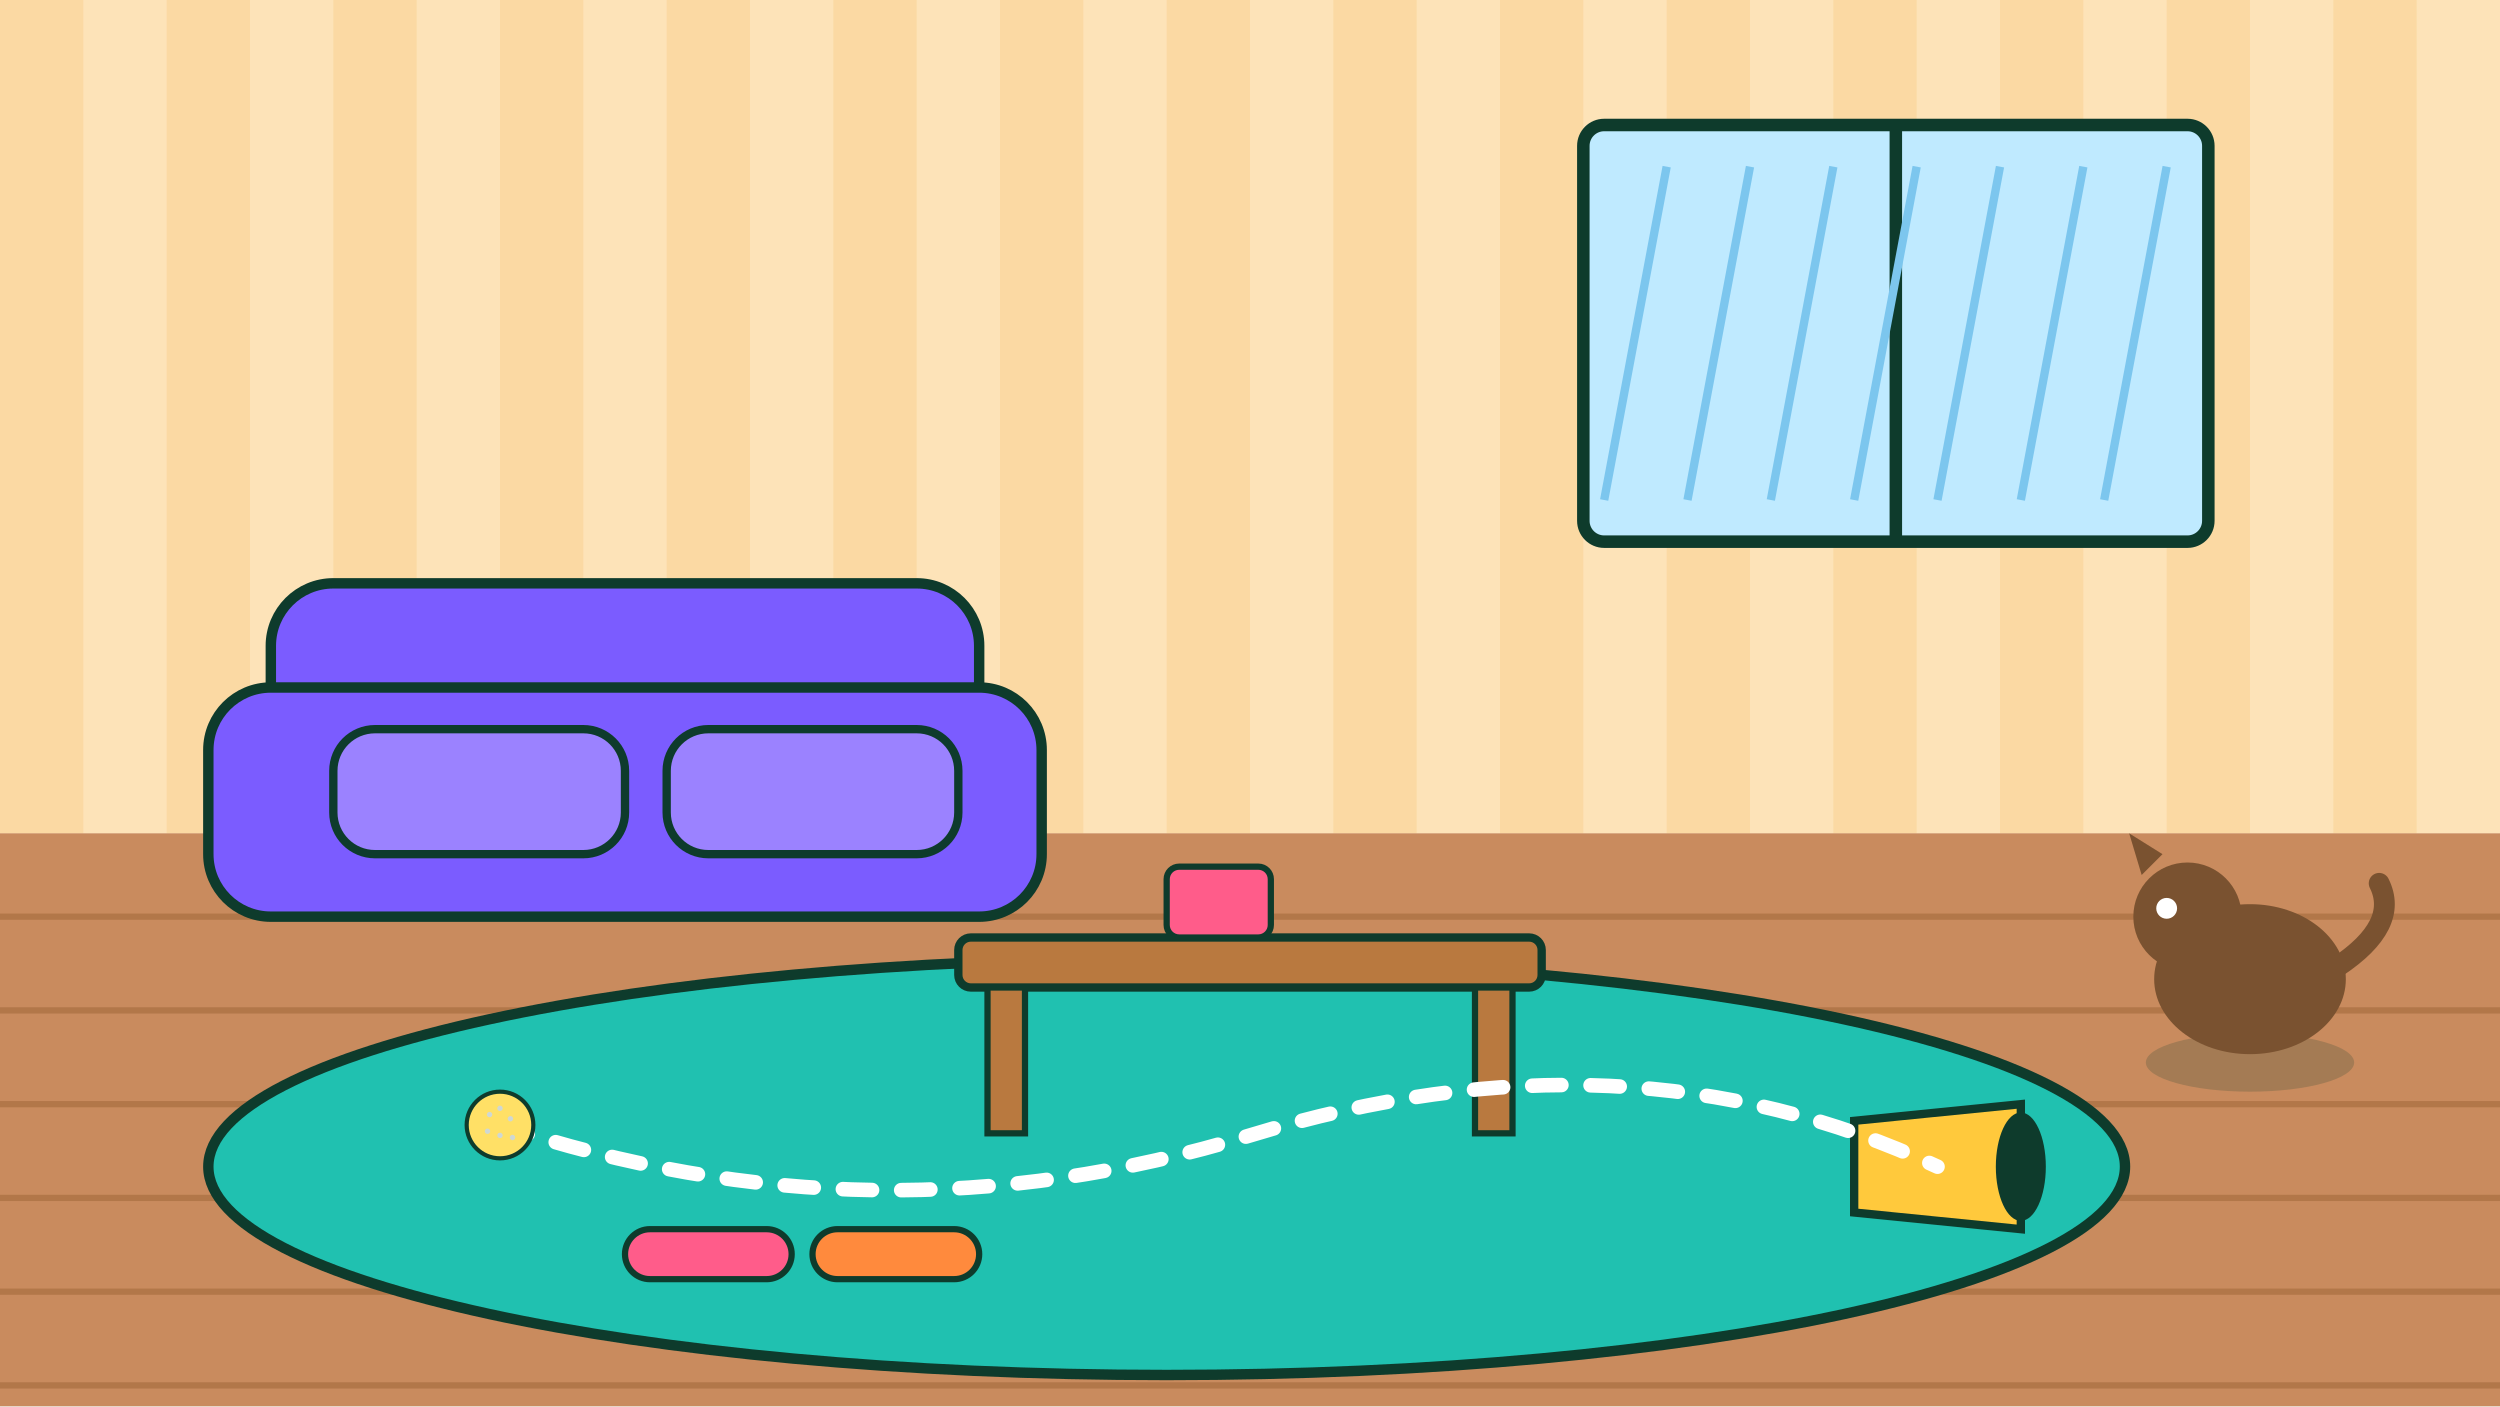
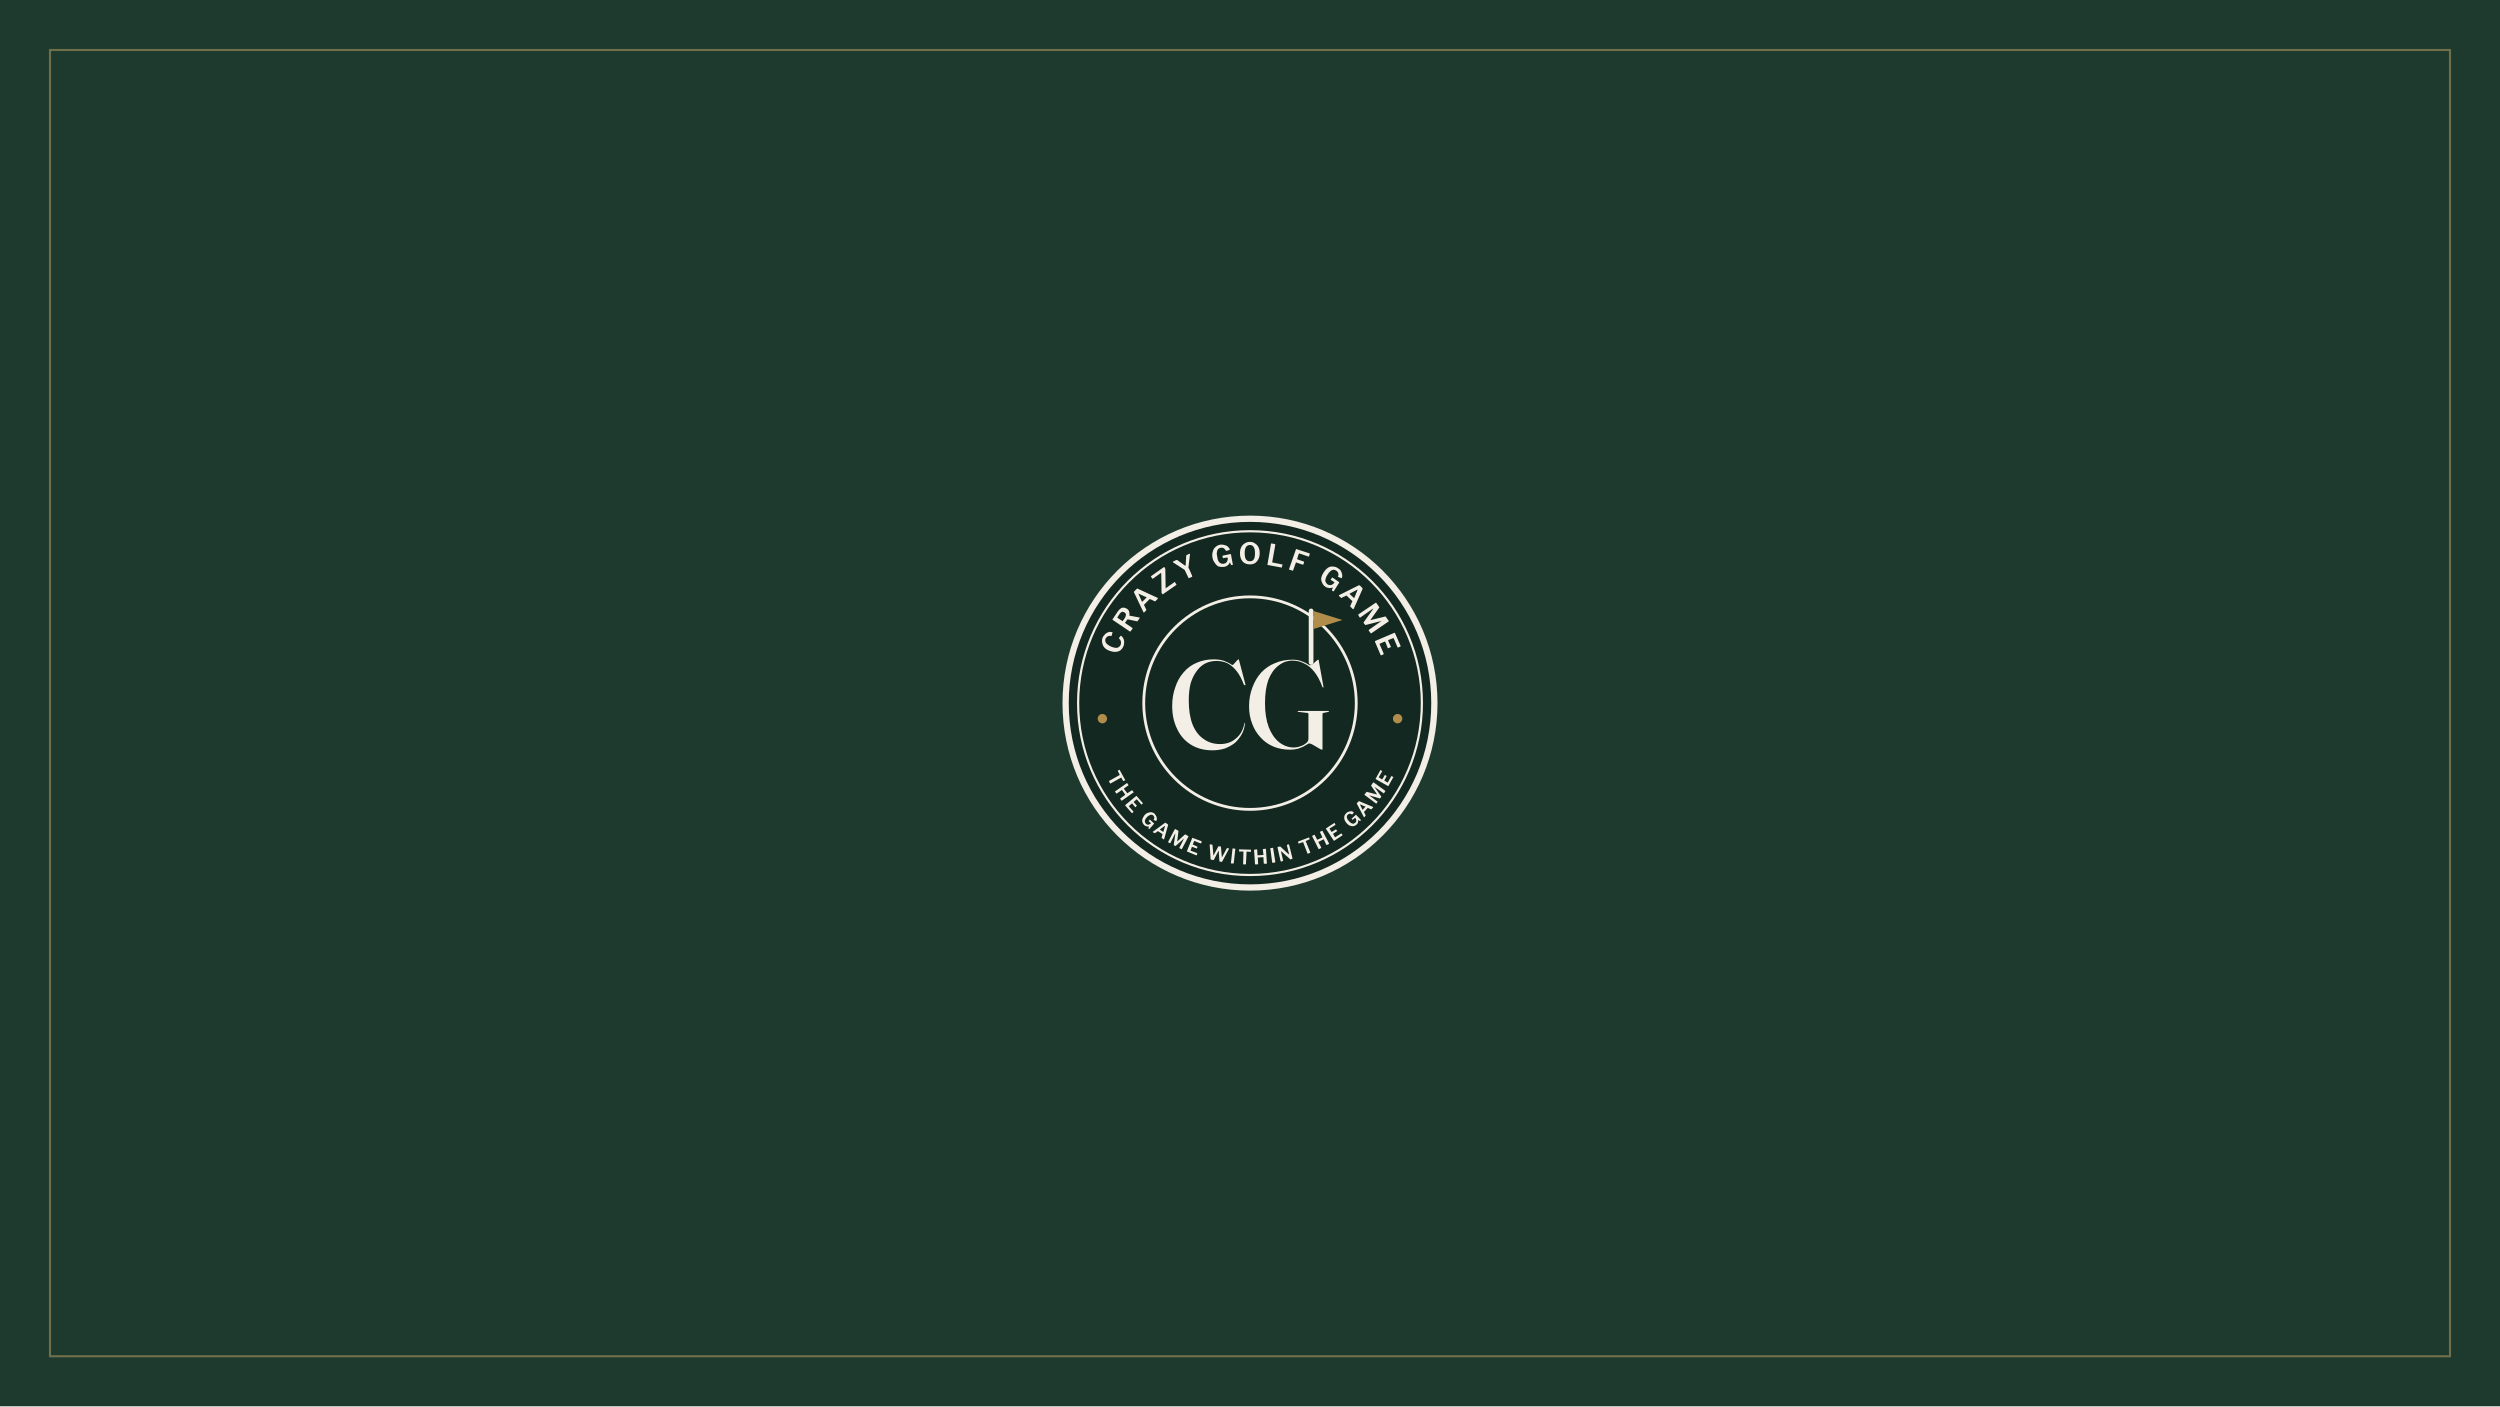
- <svg xmlns="http://www.w3.org/2000/svg" viewBox="0 0 1200 675" role="img" aria-labelledby="indoor-t">
-   <rect width="1200" height="675" fill="#f7e9d7" />
-   <rect x="0" y="0" width="1200" height="400" fill="#fde3b8" />
-   <rect x="0" y="0" width="40" height="400" fill="#fbd9a3" />
-   <rect x="80" y="0" width="40" height="400" fill="#fbd9a3" />
-   <rect x="160" y="0" width="40" height="400" fill="#fbd9a3" />
-   <rect x="240" y="0" width="40" height="400" fill="#fbd9a3" />
-   <rect x="320" y="0" width="40" height="400" fill="#fbd9a3" />
-   <rect x="400" y="0" width="40" height="400" fill="#fbd9a3" />
-   <rect x="480" y="0" width="40" height="400" fill="#fbd9a3" />
-   <rect x="560" y="0" width="40" height="400" fill="#fbd9a3" />
-   <rect x="640" y="0" width="40" height="400" fill="#fbd9a3" />
-   <rect x="720" y="0" width="40" height="400" fill="#fbd9a3" />
-   <rect x="800" y="0" width="40" height="400" fill="#fbd9a3" />
-   <rect x="880" y="0" width="40" height="400" fill="#fbd9a3" />
-   <rect x="960" y="0" width="40" height="400" fill="#fbd9a3" />
-   <rect x="1040" y="0" width="40" height="400" fill="#fbd9a3" />
-   <rect x="1120" y="0" width="40" height="400" fill="#fbd9a3" />
-   <rect x="760" y="60" width="300" height="200" rx="10" fill="#bfeaff" stroke="#0e3b2c" stroke-width="6" />
-   <line x1="910" y1="60" x2="910" y2="260" stroke="#0e3b2c" stroke-width="6" />
-   <line x1="800" y1="80" x2="770" y2="240" stroke="#7cc6ee" stroke-width="4" />
-   <line x1="840" y1="80" x2="810" y2="240" stroke="#7cc6ee" stroke-width="4" />
-   <line x1="880" y1="80" x2="850" y2="240" stroke="#7cc6ee" stroke-width="4" />
-   <line x1="920" y1="80" x2="890" y2="240" stroke="#7cc6ee" stroke-width="4" />
-   <line x1="960" y1="80" x2="930" y2="240" stroke="#7cc6ee" stroke-width="4" />
-   <line x1="1000" y1="80" x2="970" y2="240" stroke="#7cc6ee" stroke-width="4" />
-   <line x1="1040" y1="80" x2="1010" y2="240" stroke="#7cc6ee" stroke-width="4" />
-   <rect x="0" y="400" width="1200" height="275" fill="#c98b5e" />
-   <line x1="0" y1="440" x2="1200" y2="440" stroke="#b27749" stroke-width="3" />
-   <line x1="0" y1="485" x2="1200" y2="485" stroke="#b27749" stroke-width="3" />
-   <line x1="0" y1="530" x2="1200" y2="530" stroke="#b27749" stroke-width="3" />
-   <line x1="0" y1="575" x2="1200" y2="575" stroke="#b27749" stroke-width="3" />
-   <line x1="0" y1="620" x2="1200" y2="620" stroke="#b27749" stroke-width="3" />
-   <line x1="0" y1="665" x2="1200" y2="665" stroke="#b27749" stroke-width="3" />
-   <ellipse cx="560" cy="560" rx="460" ry="100" fill="#20c1b0" stroke="#0e3b2c" stroke-width="5" />
-   <g transform="translate(140 430)">
-     <rect x="-10" y="-150" width="340" height="120" rx="30" fill="#7b5cff" stroke="#0e3b2c" stroke-width="5" />
-     <rect x="-40" y="-100" width="400" height="110" rx="30" fill="#7b5cff" stroke="#0e3b2c" stroke-width="5" />
-     <rect x="20" y="-80" width="140" height="60" rx="20" fill="#9b82ff" stroke="#0e3b2c" stroke-width="4" />
-     <rect x="180" y="-80" width="140" height="60" rx="20" fill="#9b82ff" stroke="#0e3b2c" stroke-width="4" />
-   </g>
-   <g transform="translate(600 520)">
-     <rect x="-140" y="-70" width="280" height="24" rx="6" fill="#b9793f" stroke="#0e3b2c" stroke-width="4" />
-     <rect x="-126" y="-46" width="18" height="70" fill="#b9793f" stroke="#0e3b2c" stroke-width="3" />
-     <rect x="108" y="-46" width="18" height="70" fill="#b9793f" stroke="#0e3b2c" stroke-width="3" />
-     <rect x="-40" y="-104" width="50" height="34" rx="6" fill="#ff5c8a" stroke="#0e3b2c" stroke-width="3" />
-   </g>
-   <g transform="translate(930 560) rotate(90)">
-     <path d="M-30 -40 h60 l-8 80 h-44z" fill="#ffc93c" stroke="#0e3b2c" stroke-width="4" />
-   </g>
-   <ellipse cx="970" cy="560" rx="12" ry="26" fill="#0e3b2c" />
-   <rect x="300" y="590" width="80" height="24" rx="12" fill="#ff5c8a" stroke="#0e3b2c" stroke-width="3" />
-   <rect x="390" y="590" width="80" height="24" rx="12" fill="#ff8a3d" stroke="#0e3b2c" stroke-width="3" />
-   <path d="M240 540 Q 420 600 600 545 T 930 560" fill="none" stroke="#fff" stroke-width="7" stroke-linecap="round" stroke-dasharray="14 14" />
-   <circle cx="240" cy="540" r="16" fill="#ffe066" stroke="#0e3b2c" stroke-width="2" />
-   <circle cx="235" cy="535" r="1.3" fill="#cfd8d3" />
-   <circle cx="245" cy="537" r="1.3" fill="#cfd8d3" />
-   <circle cx="240" cy="545" r="1.3" fill="#cfd8d3" />
-   <circle cx="234" cy="543" r="1.3" fill="#cfd8d3" />
-   <circle cx="246" cy="546" r="1.3" fill="#cfd8d3" />
-   <circle cx="240" cy="532" r="1.3" fill="#cfd8d3" />
-   <g transform="translate(1080 470)">
-     <ellipse cx="0" cy="40" rx="50" ry="14" fill="#0e3b2c" opacity=".2" />
-     <ellipse cx="0" cy="0" rx="46" ry="36" fill="#7a5230" />
-     <circle cx="-30" cy="-30" r="26" fill="#7a5230" />
-     <circle cx="-40" cy="-34" r="5" fill="#fff" />
-     <path d="M-52 -50 l-6 -20 l16 10z" fill="#7a5230" />
-     <path d="M42 -6 q30 -20 20 -40" stroke="#7a5230" stroke-width="10" fill="none" stroke-linecap="round" />
+ <svg xmlns="http://www.w3.org/2000/svg" viewBox="0 0 1200 675" width="1200" height="675" role="img" aria-label="Crazy Golf Game">
+   <rect width="1200" height="675" fill="#1E3A2F" />
+   <rect x="24" y="24" width="1152" height="627" fill="none" stroke="#C2A465" stroke-width="1" opacity=".5" />
+   <g transform="translate(510 247.5) scale(1.5)">
+     <circle cx="60.0" cy="60.0" r="59.0" fill="#132820" stroke="#F4EFE6" stroke-width="2" />
+     <circle cx="60.0" cy="60.0" r="55.0" fill="none" stroke="#F4EFE6" stroke-width=".7" />
+     <circle cx="60.0" cy="60.0" r="34" fill="none" stroke="#F4EFE6" stroke-width=".9" />
+     <path d="M12.9 38.9Q13.1 38.5 13.5 38.1Q13.8 37.7 14.2 37.5Q14.6 37.3 15 37.2Q15.5 37.2 15.9 37.3Q16 37.3 16 37.3Q16.1 37.4 16 37.4L15.7 38.5Q15.6 38.5 15.6 38.5Q15.6 38.5 15.5 38.5Q15 38.4 14.5 38.6Q14.1 38.8 13.8 39.3Q13.5 40 13.9 40.7Q14.3 41.3 15.5 41.9Q16.7 42.4 17.5 42.3Q18.2 42.1 18.6 41.4Q18.8 40.8 18.7 40.3Q18.6 39.8 18.1 39.3Q18 39.3 18.1 39.1L18.6 38.5Q18.6 38.4 18.7 38.4Q18.7 38.4 18.8 38.5Q19 38.6 19.2 38.9Q19.4 39.1 19.5 39.4Q19.7 39.7 19.7 40.1Q19.8 40.5 19.7 40.9Q19.7 41.4 19.5 41.8Q19.1 42.7 18.4 43.2Q17.7 43.6 16.8 43.6Q15.9 43.6 14.9 43.2Q13.9 42.8 13.3 42.1Q12.8 41.4 12.7 40.6Q12.5 39.8 12.9 38.9Z M24.6 32.6Q24.7 32.6 24.7 32.7Q24.7 32.7 24.7 32.8L24 33.8Q24 33.9 23.8 33.8L20.9 33.2Q20.8 33.2 20.7 33.3L20 34.3Q20 34.3 20 34.3Q20 34.4 20.1 34.4L22.3 35.9Q22.5 36 22.4 36.2L21.8 37Q21.7 37.1 21.7 37.1Q21.6 37.1 21.6 37.1L16.1 33.4Q15.9 33.3 16 33.2L17.6 30.8Q18.3 29.8 19 29.5Q19.8 29.3 20.6 29.8Q21 30 21.2 30.4Q21.4 30.8 21.4 31.2Q21.5 31.5 21.4 31.9Q21.3 32 21.4 32L24.6 32.6ZM20 32.7Q20.3 32.1 20.3 31.7Q20.3 31.3 19.9 31Q19.4 30.7 19 30.8Q18.6 31 18.3 31.4L17.6 32.5Q17.5 32.7 17.6 32.7L19.1 33.7Q19.2 33.8 19.3 33.7L20 32.7Z M26.1 31Q26.1 31 26 31Q26 31 25.9 30.9L22.9 24.6Q22.8 24.5 22.9 24.4Q22.9 24.4 22.9 24.3L23.8 23.4Q23.9 23.3 24.1 23.4L30.4 26.3Q30.5 26.4 30.5 26.4Q30.5 26.5 30.5 26.6L29.7 27.4Q29.6 27.5 29.5 27.4L28 26.7Q28 26.7 27.9 26.7Q27.9 26.7 27.9 26.7L26.1 28.5Q26.1 28.5 26.1 28.6L26.8 30.1Q26.9 30.2 26.8 30.2Q26.8 30.3 26.8 30.3L26.1 31ZM26.9 26.2Q27 26.1 26.8 26.1L24.4 25Q24.3 24.9 24.3 25Q24.3 25 24.3 25L25.4 27.5Q25.5 27.6 25.6 27.5Z M32.2 25.1Q32.1 25.2 32.1 25.2Q32 25.2 32 25.1L31.8 24.9Q31.7 24.8 31.7 24.7Q31.7 24.7 31.7 24.5L31.6 18.5Q31.6 18.3 31.4 18.4L28.9 20.2Q28.9 20.2 28.8 20.2Q28.8 20.2 28.7 20.1L28.3 19.5Q28.2 19.4 28.3 19.4L32.4 16.5Q32.5 16.4 32.6 16.5L32.8 16.8Q32.8 16.8 32.8 16.9Q32.9 16.9 32.9 17.1L33 23.2Q33 23.3 33 23.3Q33.1 23.3 33.1 23.2L35.8 21.3Q35.9 21.2 36 21.3L36.4 22Q36.5 22 36.5 22.1Q36.5 22.1 36.4 22.2L32.2 25.1Z M40.6 12.2Q40.7 12.2 40.7 12.2Q40.8 12.3 40.8 12.3L40.3 16.6Q40.3 16.7 40.3 16.8Q40.4 16.8 40.5 17L41.5 19.3Q41.6 19.5 41.4 19.6L40.5 20Q40.4 20 40.4 20Q40.3 20 40.3 19.9L39.2 17.6Q39.1 17.5 39.1 17.4Q39 17.4 39 17.3L35.3 14.9Q35.3 14.9 35.3 14.8Q35.3 14.8 35.4 14.7L36.4 14.2Q36.5 14.2 36.6 14.2Q36.6 14.2 36.7 14.2L39.2 16Q39.3 16 39.3 16Q39.4 16 39.4 15.9L39.6 12.9Q39.6 12.8 39.6 12.7Q39.7 12.7 39.8 12.6L40.6 12.2Z M51.7 16.4Q50.8 16.5 50 16.3Q49.3 16 48.8 15.2Q48.2 14.5 48 13.5Q47.8 12.4 48.1 11.5Q48.3 10.6 48.9 10.1Q49.5 9.5 50.4 9.3Q51.2 9.2 51.8 9.4Q52.4 9.5 52.9 9.9Q53.3 10.3 53.5 10.7Q53.5 10.8 53.5 10.9Q53.5 10.9 53.4 11L52.4 11.3Q52.4 11.3 52.3 11.3Q52.3 11.3 52.3 11.2Q52.1 10.9 51.9 10.7Q51.7 10.4 51.3 10.3Q51 10.2 50.6 10.3Q50.1 10.4 49.8 10.7Q49.5 11.1 49.4 11.7Q49.3 12.3 49.5 13.1Q49.6 14 49.9 14.6Q50.2 15.1 50.7 15.3Q51.1 15.5 51.6 15.4Q52 15.3 52.2 15.2Q52.4 15 52.6 14.8Q52.7 14.6 52.8 14.3Q52.9 14.1 52.9 13.8L52.8 13.5Q52.8 13.3 52.7 13.4L51.4 13.6Q51.4 13.6 51.3 13.6Q51.3 13.6 51.3 13.5L51.2 12.9Q51.1 12.8 51.3 12.8L53.7 12.3Q53.8 12.3 53.9 12.3Q53.9 12.4 53.9 12.4L54.5 15.6Q54.6 15.7 54.5 15.7Q54.5 15.7 54.4 15.8L54.2 15.8Q54.1 15.8 54 15.8Q54 15.8 53.9 15.7L53.6 15Q53.6 15 53.5 15Q53.5 15 53.5 15.1Q53.4 15.3 53.2 15.6Q52.9 15.9 52.6 16.1Q52.2 16.3 51.7 16.4Z M60 15.6Q59 15.6 58.3 15.2Q57.6 14.8 57.2 14Q56.8 13.2 56.8 12Q56.8 10.9 57.2 10.1Q57.6 9.3 58.3 8.9Q59 8.4 60 8.4Q60.9 8.4 61.6 8.9Q62.3 9.3 62.7 10.1Q63.1 10.9 63.1 12Q63.1 13.1 62.7 13.9Q62.3 14.7 61.6 15.2Q60.9 15.6 60 15.6ZM60 14.6Q60.8 14.6 61.2 14Q61.6 13.4 61.6 12Q61.6 10.7 61.2 10.1Q60.8 9.4 60 9.4Q59.1 9.4 58.7 10.1Q58.3 10.7 58.3 12Q58.3 13.4 58.7 14Q59.1 14.6 60 14.6Z M66.7 9.1Q66.7 8.9 66.9 8.9L68 9.1Q68.1 9.2 68.1 9.3L67.1 14.9Q67.1 15 67.2 15L70.2 15.6Q70.4 15.6 70.4 15.7L70.2 16.5Q70.2 16.5 70.2 16.6Q70.1 16.6 70 16.6L65.7 15.8Q65.6 15.8 65.6 15.8Q65.6 15.7 65.6 15.6L66.7 9.1Z M74.7 10.8Q74.7 10.6 74.8 10.7L79.1 12.1Q79.2 12.2 79.1 12.3L78.9 13Q78.9 13.1 78.7 13.1L75.8 12.1Q75.7 12.1 75.6 12.2L75.1 13.8Q75 14 75.2 14L77.2 14.7Q77.4 14.8 77.3 14.9L77.1 15.6Q77 15.7 76.9 15.7L74.8 15Q74.7 14.9 74.7 15L73.8 17.5Q73.8 17.7 73.6 17.6L72.6 17.3Q72.5 17.2 72.5 17.2Q72.5 17.1 72.5 17.1L74.7 10.8Z M84.2 22.8Q83.4 22.3 83.1 21.5Q82.7 20.8 82.8 19.9Q83 19 83.6 18.1Q84.2 17.2 84.9 16.7Q85.7 16.2 86.5 16.3Q87.4 16.3 88.1 16.8Q88.8 17.2 89.1 17.7Q89.4 18.3 89.5 18.9Q89.6 19.4 89.4 19.9Q89.3 20 89.3 20Q89.2 20.1 89.2 20L88.2 19.6Q88.1 19.6 88.1 19.5Q88.1 19.5 88.2 19.4Q88.3 19.1 88.3 18.8Q88.3 18.4 88.1 18.1Q87.9 17.8 87.6 17.6Q87.1 17.3 86.7 17.3Q86.2 17.4 85.8 17.7Q85.3 18.1 84.8 18.9Q84.3 19.6 84.2 20.2Q84 20.8 84.2 21.2Q84.4 21.7 84.8 22Q85.1 22.2 85.4 22.2Q85.7 22.3 85.9 22.2Q86.2 22.2 86.4 22Q86.6 21.9 86.8 21.7L87 21.4Q87.1 21.3 87 21.3L85.9 20.6Q85.9 20.5 85.8 20.5Q85.8 20.4 85.9 20.4L86.2 19.9Q86.3 19.8 86.4 19.8L88.4 21.2Q88.5 21.2 88.5 21.3Q88.6 21.4 88.5 21.5L86.8 24.2Q86.7 24.2 86.7 24.2Q86.6 24.2 86.6 24.2L86.4 24.1Q86.3 24 86.3 24Q86.2 23.9 86.2 23.8L86.5 23.1Q86.5 23 86.5 23Q86.4 23 86.4 23Q86.1 23.1 85.8 23.2Q85.4 23.2 85 23.1Q84.6 23.1 84.2 22.8Z M88.5 25.7Q88.4 25.6 88.4 25.5Q88.5 25.5 88.6 25.4L94.8 22.3Q94.9 22.3 95 22.3Q95 22.3 95.1 22.3L95.9 23.1Q96.1 23.3 96 23.5L93.2 29.8Q93.1 29.9 93.1 29.9Q93 30 92.9 29.9L92.1 29.1Q92 29 92.1 28.9L92.7 27.5Q92.8 27.4 92.8 27.4Q92.8 27.3 92.7 27.3L90.9 25.6Q90.9 25.6 90.8 25.6L89.3 26.3Q89.3 26.4 89.2 26.4Q89.2 26.3 89.1 26.3L88.5 25.7ZM93.2 26.3Q93.3 26.4 93.4 26.3L94.4 23.8Q94.5 23.7 94.4 23.7Q94.4 23.7 94.3 23.7L92 24.9Q91.8 25 91.9 25.1Z M94.7 31.9Q94.6 31.7 94.7 31.6L100.2 27.9Q100.3 27.8 100.4 27.9L101.3 29.2Q101.4 29.3 101.4 29.3Q101.4 29.4 101.3 29.5L98.6 33.3Q98.5 33.4 98.6 33.4Q98.6 33.5 98.7 33.4L103.2 32.3Q103.4 32.2 103.4 32.3L104.4 33.7Q104.5 33.8 104.3 33.9L98.9 37.6Q98.7 37.8 98.6 37.6L98 36.8Q98 36.7 98 36.6Q98 36.6 98.1 36.5L102.1 33.7Q102.2 33.7 102.1 33.7Q102.1 33.7 102.1 33.7L97 35Q96.8 35 96.8 34.9L96.4 34.4Q96.3 34.2 96.4 34.1L99.4 29.9Q99.4 29.8 99.4 29.8Q99.4 29.8 99.3 29.8L95.3 32.6Q95.3 32.6 95.2 32.6Q95.2 32.6 95.1 32.6L94.7 31.9Z M106.2 37.5Q106.3 37.4 106.4 37.6L108.2 41.7Q108.2 41.9 108.1 41.9L107.4 42.2Q107.3 42.3 107.2 42.1L106 39.3Q105.9 39.1 105.8 39.2L104.3 39.8Q104.2 39.9 104.2 40L105.1 42Q105.1 42.1 105 42.1L104.3 42.4Q104.2 42.5 104.2 42.5Q104.2 42.4 104.1 42.4L103.3 40.4Q103.2 40.3 103.1 40.3L101.5 41Q101.4 41.1 101.5 41.2L102.8 44.2Q102.8 44.3 102.7 44.4L102 44.7Q102 44.7 101.9 44.7Q101.9 44.7 101.8 44.6L100 40.4Q99.9 40.2 100.1 40.1L106.2 37.5Z" fill="#F4EFE6" />
+     <path d="M18.1 81.4Q18.2 81.3 18.2 81.3Q18.3 81.4 18.3 81.4L20 84.5Q20.1 84.6 20.1 84.6Q20.1 84.7 20 84.7L19.6 84.9Q19.5 85 19.4 84.9L18.8 83.8Q18.8 83.7 18.8 83.8L15.4 85.7Q15.3 85.7 15.2 85.7L14.9 85Q14.8 84.9 14.9 84.9L18.3 83Q18.3 82.9 18.3 82.9L17.7 81.7Q17.6 81.6 17.7 81.6Z M19.1 87.9Q19 87.8 19 87.8L17.4 88.9Q17.3 89 17.2 88.9L16.8 88.3Q16.8 88.3 16.8 88.2Q16.8 88.2 16.9 88.2L20.6 85.6Q20.6 85.5 20.7 85.6L21.1 86.2Q21.2 86.3 21.1 86.3L19.7 87.3Q19.6 87.4 19.7 87.5L20.7 88.8Q20.7 88.9 20.8 88.8L22.2 87.9Q22.3 87.8 22.3 87.9L22.8 88.5Q22.8 88.6 22.7 88.6L19 91.2Q19 91.3 18.9 91.3Q18.9 91.3 18.9 91.2L18.5 90.7Q18.4 90.5 18.5 90.5L20 89.4Q20.1 89.3 20.1 89.3Z M23.6 89.7Q23.6 89.6 23.7 89.7L25.7 92Q25.8 92.1 25.7 92.1L25.4 92.4Q25.3 92.5 25.2 92.4L23.8 90.8Q23.7 90.8 23.7 90.8L22.8 91.6Q22.7 91.6 22.8 91.7L23.8 92.8Q23.8 92.9 23.7 92.9L23.4 93.3Q23.3 93.3 23.3 93.3Q23.3 93.3 23.2 93.2L22.3 92.1Q22.2 92.1 22.2 92.1L21.3 92.9Q21.2 93 21.2 93L22.7 94.7Q22.8 94.8 22.7 94.8L22.3 95.2Q22.3 95.2 22.3 95.2Q22.2 95.2 22.2 95.2L20.1 92.8Q20.1 92.7 20.1 92.6L23.6 89.7Z M26.2 99.1Q25.8 98.7 25.6 98.2Q25.4 97.6 25.6 97Q25.8 96.5 26.2 95.9Q26.7 95.3 27.3 95.1Q27.9 94.9 28.4 94.9Q29 95 29.5 95.4Q29.8 95.8 30 96.2Q30.2 96.6 30.2 97Q30.2 97.4 30 97.7Q30 97.7 29.9 97.8Q29.9 97.8 29.9 97.7L29.2 97.4Q29.2 97.3 29.2 97.3Q29.2 97.3 29.2 97.2Q29.3 97 29.4 96.8Q29.4 96.6 29.3 96.4Q29.2 96.1 29 95.9Q28.7 95.7 28.4 95.7Q28.1 95.7 27.8 95.9Q27.4 96.1 27 96.5Q26.6 97 26.4 97.4Q26.3 97.8 26.4 98.1Q26.5 98.4 26.7 98.6Q26.9 98.8 27.1 98.9Q27.3 98.9 27.5 98.9Q27.6 98.9 27.8 98.8Q28 98.7 28.1 98.6L28.3 98.5Q28.3 98.4 28.3 98.4L27.6 97.8Q27.6 97.8 27.6 97.7Q27.6 97.7 27.6 97.7L27.9 97.3Q27.9 97.3 28 97.3L29.2 98.4Q29.3 98.5 29.3 98.5Q29.3 98.6 29.3 98.6L27.8 100.3Q27.8 100.3 27.8 100.3Q27.8 100.3 27.7 100.3L27.6 100.2Q27.5 100.1 27.5 100.1Q27.5 100.1 27.5 100L27.7 99.5Q27.8 99.5 27.7 99.5Q27.7 99.5 27.7 99.5Q27.5 99.5 27.3 99.5Q27 99.5 26.8 99.4Q26.5 99.3 26.2 99.1Z M28.9 101.3Q28.9 101.2 28.9 101.2Q28.9 101.1 29 101.1L32.8 98.3Q32.9 98.3 32.9 98.3Q33 98.3 33 98.3L33.7 98.8Q33.8 98.9 33.8 99L32.5 103.6Q32.5 103.6 32.5 103.6Q32.4 103.7 32.4 103.6L31.8 103.2Q31.7 103.2 31.7 103.1L32 102Q32 102 32 102Q32 101.9 32 101.9L30.6 101Q30.6 100.9 30.5 101L29.6 101.6Q29.6 101.6 29.5 101.6Q29.5 101.6 29.5 101.6L28.9 101.3ZM32.2 101.2Q32.3 101.2 32.3 101.1L32.8 99.4Q32.8 99.3 32.8 99.3Q32.7 99.3 32.7 99.3L31.2 100.4Q31.1 100.4 31.2 100.5Z M33.9 104.6Q33.8 104.5 33.8 104.4L35.9 100.4Q36 100.3 36.1 100.3L37 100.8Q37.1 100.9 37.1 100.9Q37.1 100.9 37.1 101L36.7 104.2Q36.7 104.2 36.7 104.3Q36.7 104.3 36.8 104.2L39.1 102.1Q39.2 102 39.3 102L40.3 102.6Q40.4 102.6 40.3 102.7L38.2 106.7Q38.1 106.8 38 106.7L37.4 106.4Q37.4 106.4 37.3 106.4Q37.3 106.3 37.4 106.3L38.9 103.3Q38.9 103.3 38.9 103.3Q38.9 103.3 38.9 103.3L36.2 105.7Q36.2 105.8 36.1 105.7L35.7 105.5Q35.6 105.5 35.6 105.4L36.1 101.9Q36.1 101.8 36.1 101.8Q36.1 101.8 36 101.8L34.5 104.8Q34.5 104.8 34.4 104.8Q34.4 104.8 34.3 104.8L33.9 104.6Z M41.5 103.2Q41.5 103.1 41.6 103.1L44.5 104.2Q44.6 104.3 44.5 104.4L44.4 104.8Q44.3 104.9 44.2 104.9L42.2 104.1Q42.1 104.1 42.1 104.2L41.7 105.2Q41.7 105.3 41.8 105.3L43.1 105.9Q43.2 105.9 43.2 106L43 106.5Q43 106.5 42.9 106.5Q42.9 106.5 42.9 106.5L41.5 106Q41.4 105.9 41.4 106L41 107.1Q40.9 107.2 41 107.2L43.1 108Q43.2 108.1 43.1 108.2L43 108.6Q42.9 108.7 42.9 108.7Q42.9 108.7 42.8 108.7L39.9 107.5Q39.8 107.5 39.8 107.4L41.5 103.2Z M53.2 106.5Q53.3 106.5 53.3 106.5Q53.3 106.6 53.3 106.6L51.1 110.7Q51 110.8 50.9 110.8L50.3 110.7Q50.2 110.7 50.2 110.5L50 107.3Q50 107.3 49.9 107.3Q49.9 107.3 49.9 107.3L48.4 110.2Q48.3 110.3 48.2 110.2L47.6 110.1Q47.5 110.1 47.4 110L47.1 105.3Q47.1 105.3 47.1 105.2Q47.2 105.2 47.3 105.2L47.9 105.3Q48 105.3 48 105.4Q48 105.4 48 105.5L48.3 108.8Q48.3 108.8 48.3 108.8Q48.3 108.8 48.3 108.8L49.9 105.8Q49.9 105.8 49.9 105.8Q50 105.8 50 105.8L50.6 105.9Q50.7 105.9 50.7 105.9Q50.7 106 50.7 106L51 109.4Q51 109.4 51 109.4Q51 109.4 51 109.4L52.6 106.4Q52.6 106.4 52.6 106.4Q52.7 106.3 52.7 106.4L53.2 106.5Z M55.3 106.6Q55.3 106.6 55.3 106.7L54.8 111.2Q54.8 111.3 54.8 111.3Q54.8 111.3 54.7 111.3L54 111.3Q53.9 111.2 53.9 111.2Q53.9 111.2 53.9 111.1L54.4 106.6Q54.4 106.5 54.5 106.5Z M56.5 106.9Q56.5 106.8 56.5 106.8Q56.5 106.8 56.6 106.8L60.2 106.9Q60.2 106.9 60.3 106.9Q60.3 106.9 60.3 107L60.3 107.5Q60.3 107.6 60.2 107.6L58.9 107.5Q58.9 107.5 58.9 107.6L58.7 111.5Q58.7 111.6 58.6 111.6L57.9 111.6Q57.8 111.6 57.8 111.5L57.9 107.6Q57.9 107.5 57.9 107.5L56.6 107.5Q56.5 107.4 56.5 107.4Z M62.5 109.4Q62.4 109.5 62.5 109.5L62.6 111.4Q62.6 111.5 62.4 111.6L61.8 111.6Q61.7 111.6 61.7 111.6Q61.6 111.6 61.6 111.5L61.3 107Q61.3 106.9 61.4 106.9L62.2 106.8Q62.3 106.8 62.3 106.9L62.4 108.6Q62.4 108.7 62.5 108.7L64.2 108.6Q64.3 108.6 64.3 108.5L64.1 106.8Q64.1 106.7 64.2 106.7L65 106.6Q65.1 106.6 65.1 106.7L65.4 111.2Q65.4 111.3 65.4 111.3Q65.3 111.4 65.3 111.4L64.6 111.4Q64.5 111.4 64.4 111.3L64.3 109.4Q64.3 109.3 64.2 109.3Z M67.3 106.3Q67.4 106.3 67.4 106.4L68.1 110.8Q68.1 110.9 68.1 110.9Q68 111 67.9 111L67.3 111.1Q67.2 111.1 67.2 111.1Q67.2 111 67.1 111L66.5 106.5Q66.5 106.4 66.6 106.4Z M72.4 105.2Q72.5 105.2 72.5 105.3L73.6 109.7Q73.6 109.8 73.6 109.8Q73.5 109.8 73.5 109.8L73 110Q72.9 110 72.9 110Q72.9 110 72.8 109.9L70 107.4Q69.9 107.4 69.9 107.4Q69.9 107.4 69.9 107.4L70.6 110.4Q70.6 110.5 70.5 110.5L70 110.7Q69.9 110.7 69.8 110.6L68.8 106.2Q68.8 106.1 68.9 106L69.5 105.9Q69.6 105.9 69.6 105.9Q69.6 105.9 69.7 105.9L72.4 108.4Q72.4 108.4 72.4 108.4Q72.5 108.4 72.5 108.3L71.8 105.5Q71.8 105.4 71.9 105.3Z M75.4 104.4Q75.3 104.4 75.4 104.3Q75.4 104.3 75.4 104.3L78.8 103Q78.8 102.9 78.9 103Q78.9 103 78.9 103L79.1 103.5Q79.1 103.6 79 103.6L77.9 104.1Q77.8 104.1 77.8 104.1L79.3 107.8Q79.3 107.9 79.2 107.9L78.5 108.2Q78.4 108.2 78.4 108.1L77 104.5Q76.9 104.4 76.9 104.5L75.7 104.9Q75.6 105 75.5 104.9Z M81.9 104.4Q81.9 104.4 81.9 104.5L82.8 106.2Q82.8 106.3 82.7 106.4L82.1 106.7Q82 106.7 82 106.7Q82 106.7 81.9 106.6L79.9 102.6Q79.8 102.5 79.9 102.5L80.6 102.1Q80.6 102.1 80.7 102.2L81.5 103.7Q81.5 103.8 81.6 103.7L83.1 103Q83.2 102.9 83.1 102.8L82.4 101.3Q82.3 101.2 82.4 101.2L83.1 100.8Q83.1 100.8 83.2 100.9L85.3 104.9Q85.3 104.9 85.3 105Q85.3 105 85.2 105.1L84.6 105.4Q84.5 105.4 84.4 105.3L83.6 103.6Q83.5 103.6 83.5 103.6Z M84.3 100.2Q84.3 100.1 84.3 100.1L86.9 98.4Q87 98.3 87.1 98.4L87.3 98.8Q87.4 98.9 87.3 99L85.5 100.1Q85.4 100.2 85.5 100.3L86.1 101.2Q86.2 101.3 86.2 101.2L87.5 100.4Q87.5 100.4 87.6 100.5L87.9 100.9Q87.9 100.9 87.9 101Q87.9 101 87.8 101L86.6 101.8Q86.5 101.9 86.6 101.9L87.2 102.9Q87.3 103 87.3 102.9L89.2 101.7Q89.3 101.7 89.3 101.7L89.6 102.2Q89.6 102.2 89.6 102.2Q89.6 102.3 89.6 102.3L87 104Q86.9 104.1 86.8 104L84.3 100.2Z M94.1 98.9Q93.6 99.3 93 99.4Q92.5 99.4 91.9 99.2Q91.4 99 90.9 98.4Q90.4 97.8 90.2 97.2Q90.1 96.7 90.2 96.1Q90.4 95.6 90.9 95.1Q91.3 94.8 91.7 94.7Q92.1 94.6 92.5 94.6Q92.9 94.7 93.1 94.9Q93.2 95 93.2 95Q93.2 95 93.2 95.1L92.7 95.6Q92.7 95.7 92.7 95.7Q92.6 95.7 92.6 95.6Q92.4 95.5 92.2 95.4Q92 95.4 91.8 95.4Q91.5 95.5 91.3 95.7Q91 95.9 91 96.2Q90.9 96.5 91.1 96.9Q91.2 97.3 91.6 97.7Q92 98.2 92.4 98.4Q92.8 98.6 93.1 98.6Q93.4 98.5 93.7 98.3Q93.8 98.1 93.9 98Q94 97.8 94 97.6Q94 97.4 94 97.3Q93.9 97.1 93.9 97L93.7 96.8Q93.7 96.7 93.6 96.7L92.9 97.3Q92.9 97.3 92.9 97.3Q92.8 97.3 92.8 97.3L92.5 97Q92.5 96.9 92.6 96.9L93.8 95.8Q93.9 95.7 93.9 95.7Q94 95.7 94 95.8L95.5 97.4Q95.5 97.5 95.5 97.5Q95.5 97.5 95.4 97.5L95.3 97.7Q95.3 97.7 95.2 97.7Q95.2 97.7 95.1 97.7L94.7 97.4Q94.7 97.4 94.7 97.4Q94.6 97.4 94.6 97.5Q94.7 97.7 94.6 97.9Q94.6 98.1 94.5 98.4Q94.3 98.6 94.1 98.9Z M96.6 96.5Q96.5 96.5 96.5 96.5Q96.4 96.5 96.4 96.4L94.2 92.2Q94.2 92.1 94.2 92.1Q94.2 92.1 94.2 92L94.8 91.4Q94.9 91.3 95 91.4L99.3 93.2Q99.4 93.2 99.4 93.3Q99.4 93.3 99.4 93.4L98.9 93.9Q98.8 94 98.7 94L97.7 93.5Q97.7 93.5 97.7 93.5Q97.7 93.5 97.6 93.6L96.5 94.8Q96.5 94.8 96.5 94.9L97 95.9Q97 95.9 97 95.9Q97 96 97 96L96.6 96.5ZM96.9 93.2Q97 93.2 96.9 93.1L95.2 92.4Q95.2 92.4 95.2 92.4Q95.2 92.4 95.2 92.5L96 94.1Q96.1 94.2 96.1 94.1Z M100.5 92.1Q100.4 92.2 100.3 92.1L96.7 89.4Q96.6 89.4 96.6 89.3L97.3 88.4Q97.3 88.4 97.3 88.4Q97.4 88.3 97.4 88.4L100.5 89.2Q100.6 89.2 100.6 89.2Q100.6 89.2 100.6 89.1L98.8 86.5Q98.7 86.4 98.8 86.3L99.4 85.4Q99.5 85.3 99.6 85.4L103.2 88Q103.3 88.1 103.3 88.2L102.9 88.8Q102.8 88.8 102.8 88.9Q102.7 88.9 102.7 88.8L100 86.9Q99.9 86.8 99.9 86.9Q99.9 86.9 99.9 86.9L102 89.9Q102 89.9 102 90L101.7 90.4Q101.6 90.5 101.5 90.5L98.1 89.5Q98.1 89.5 98.1 89.5Q98.1 89.5 98.1 89.5L100.8 91.5Q100.9 91.5 100.9 91.5Q100.9 91.6 100.8 91.6L100.5 92.1Z M100.2 84.3Q100.1 84.3 100.2 84.2L101.7 81.5Q101.7 81.4 101.8 81.4L102.2 81.7Q102.3 81.7 102.3 81.8L101.2 83.7Q101.2 83.8 101.3 83.8L102.2 84.4Q102.3 84.4 102.4 84.3L103.1 83.1Q103.1 83 103.2 83L103.7 83.3Q103.7 83.3 103.7 83.3Q103.7 83.4 103.7 83.4L103 84.7Q102.9 84.8 103 84.8L104 85.4Q104.1 85.4 104.1 85.4L105.2 83.4Q105.3 83.3 105.4 83.4L105.8 83.6Q105.8 83.6 105.9 83.7Q105.9 83.7 105.8 83.8L104.3 86.5Q104.2 86.6 104.1 86.5L100.2 84.3Z" fill="#F4EFE6" />
+     <circle cx="107.24" cy="64.97" r="1.5" fill="#B08D4A" />
+     <circle cx="12.76" cy="64.97" r="1.5" fill="#B08D4A" />
+     <path d="M58.4 66.5Q58.2 68.4 57.4 69.9Q56.5 71.5 55.2 72.7Q53.8 73.8 52 74.5Q50.1 75.1 48 75.1Q44 75.1 41.1 73.3Q38.2 71.5 36.7 68.3Q35.1 65.1 35.1 60.9Q35.1 57.6 36.1 54.9Q37 52.1 38.8 50.1Q40.5 48.1 42.9 47.1Q45.4 46 48.3 46Q50.2 46 51.5 46.4Q52.8 46.9 53.5 47.3Q54.2 47.8 54.4 47.8Q54.6 47.8 55 47.3Q55.4 46.9 55.8 46.4Q56.2 46 56.3 46Q56.3 46 56.4 46Q56.5 46.1 56.5 46.3L58.5 53.9Q58.6 54.1 58.5 54.2Q58.5 54.2 58.4 54.3Q58.3 54.3 58.2 54.2Q58.1 54.2 58 54Q57 51.3 55.6 49.6Q54.3 48 52.7 47.2Q51.1 46.5 49.3 46.5Q47.3 46.5 45.7 47.3Q44.1 48.1 42.9 49.8Q41.7 51.4 41 53.7Q40.4 56.1 40.4 59.1Q40.4 63.7 41.6 66.8Q42.9 70 45.2 71.5Q47.4 73.1 50.4 73.1Q53.5 73.1 55.5 71.3Q57.6 69.6 58.2 66.5Q58.2 66.4 58.3 66.4Q58.3 66.3 58.4 66.3Q58.4 66.3 58.4 66.4Q58.5 66.5 58.4 66.5Z M83.2 74.5Q83.2 74.8 83.2 74.8Q83.1 74.9 83 74.9Q82.8 74.9 82.3 74.6Q81.8 74.3 81.1 73.9Q80.5 73.5 79.9 73.2Q79.3 72.9 78.9 72.9Q78.7 72.9 78.3 73.2Q77.8 73.5 77.1 73.9Q76.3 74.3 75.3 74.6Q74.2 74.9 72.8 74.9Q69.9 74.9 67.5 73.9Q65.1 72.9 63.4 71Q61.6 69.1 60.7 66.6Q59.7 64.1 59.7 61Q59.7 57.7 60.8 54.9Q61.8 52.2 63.6 50.2Q65.5 48.2 68 47.2Q70.5 46.1 73.6 46.1Q75.3 46.1 76.5 46.6Q77.7 47 78.4 47.5Q79 47.9 79.2 47.9Q79.5 47.9 80.1 47.5Q80.6 47 81.1 46.6Q81.6 46.1 81.9 46.1Q81.9 46.1 82 46.2Q82 46.2 82 46.4L83.5 54.7Q83.5 54.8 83.5 54.9Q83.5 54.9 83.5 55Q83.4 55 83.4 55Q83.3 55 83.2 54.9Q82.1 51.9 80.6 50Q79.1 48.1 77.3 47.3Q75.6 46.4 73.6 46.4Q71.1 46.4 69.1 48Q67.1 49.5 65.9 52.5Q64.8 55.5 64.8 60.1Q64.8 64.5 66 67.7Q67.2 70.8 69.3 72.5Q71.5 74.2 74 74.2Q74.7 74.2 75.5 74Q76.3 73.8 77.1 73.4Q77.8 73 78.3 72.5Q78.7 72 78.7 71.3V63.6Q78.7 63.4 78.6 63.2Q78.4 63.1 78 63.1L75.5 62.8Q75.3 62.8 75.3 62.7Q75.2 62.7 75.2 62.7Q75.2 62.6 75.3 62.6Q75.3 62.5 75.4 62.5H85.1Q85.2 62.5 85.3 62.6Q85.3 62.6 85.3 62.7Q85.3 62.7 85.2 62.7Q85.2 62.8 85.1 62.8L83.7 63.1Q83.5 63.1 83.3 63.2Q83.2 63.4 83.2 63.6Z" fill="#F4EFE6" />
+     <path d="M79.55 47.00 V30.50" stroke="#F4EFE6" stroke-width="1.5" stroke-linecap="round" />
+     <path d="M80.25 30.50 L89.55 33.40 L80.25 36.30 Z" fill="#B08D4A" />
  </g>
</svg>
